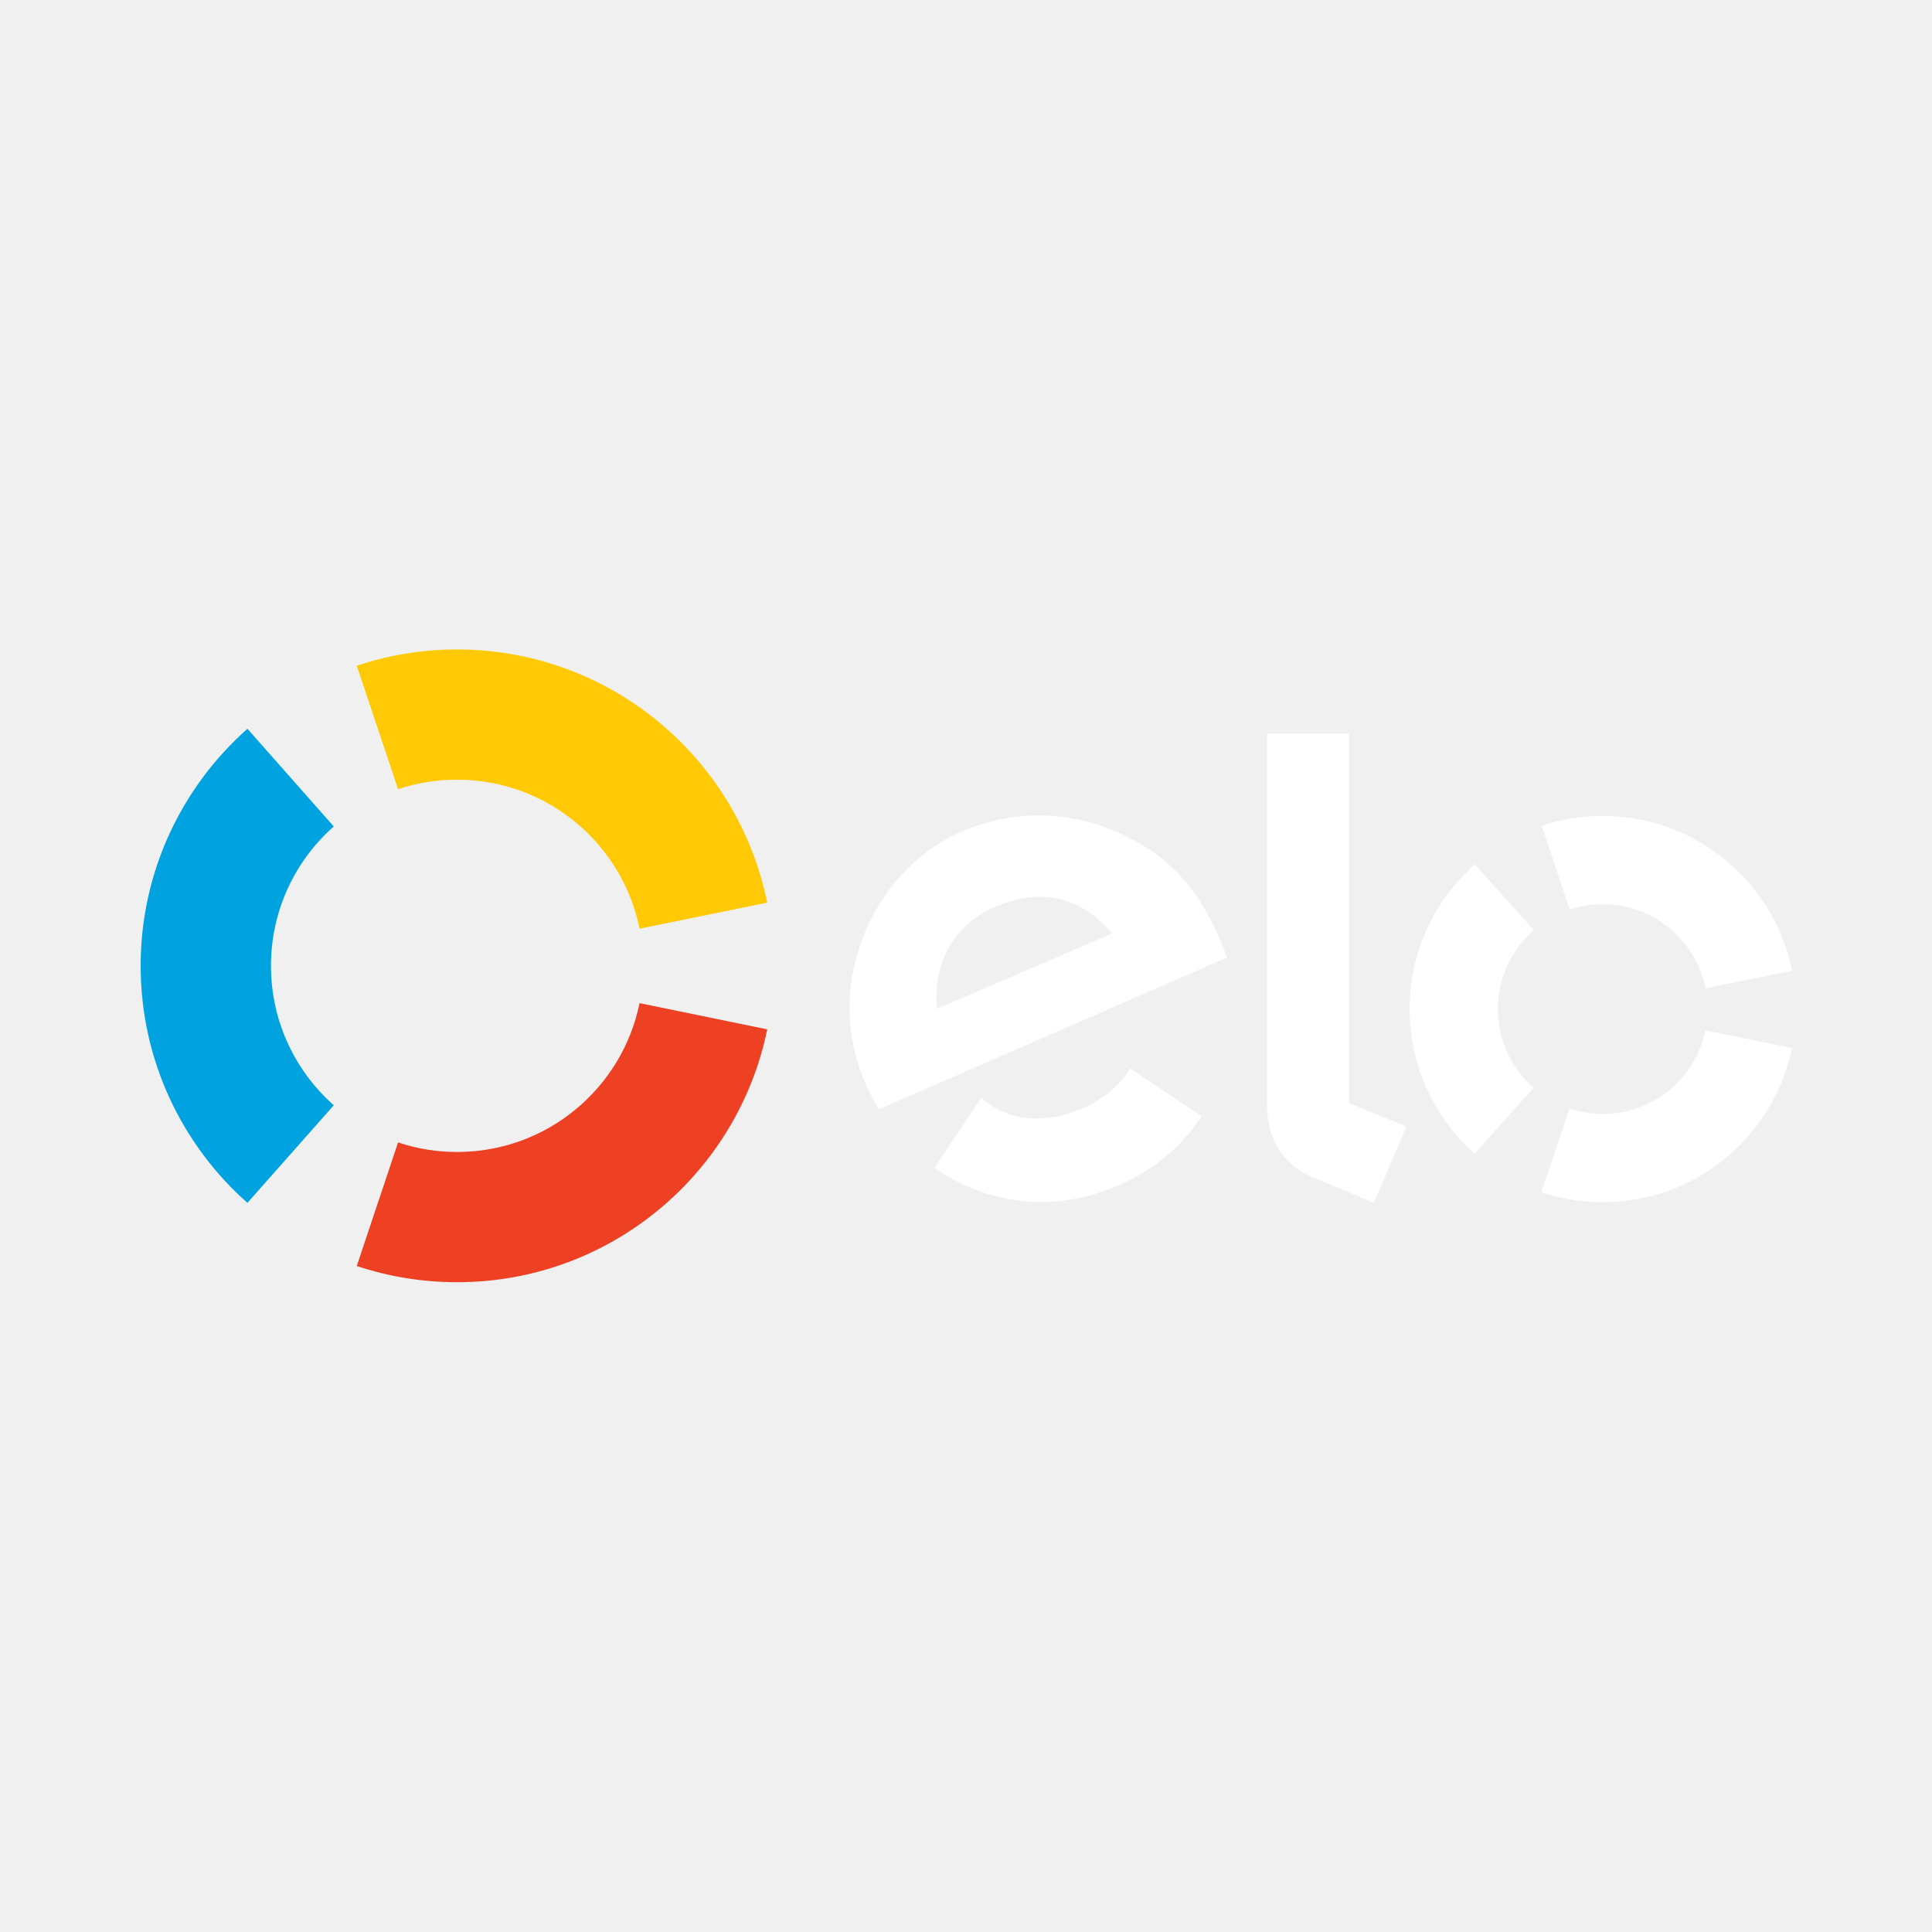
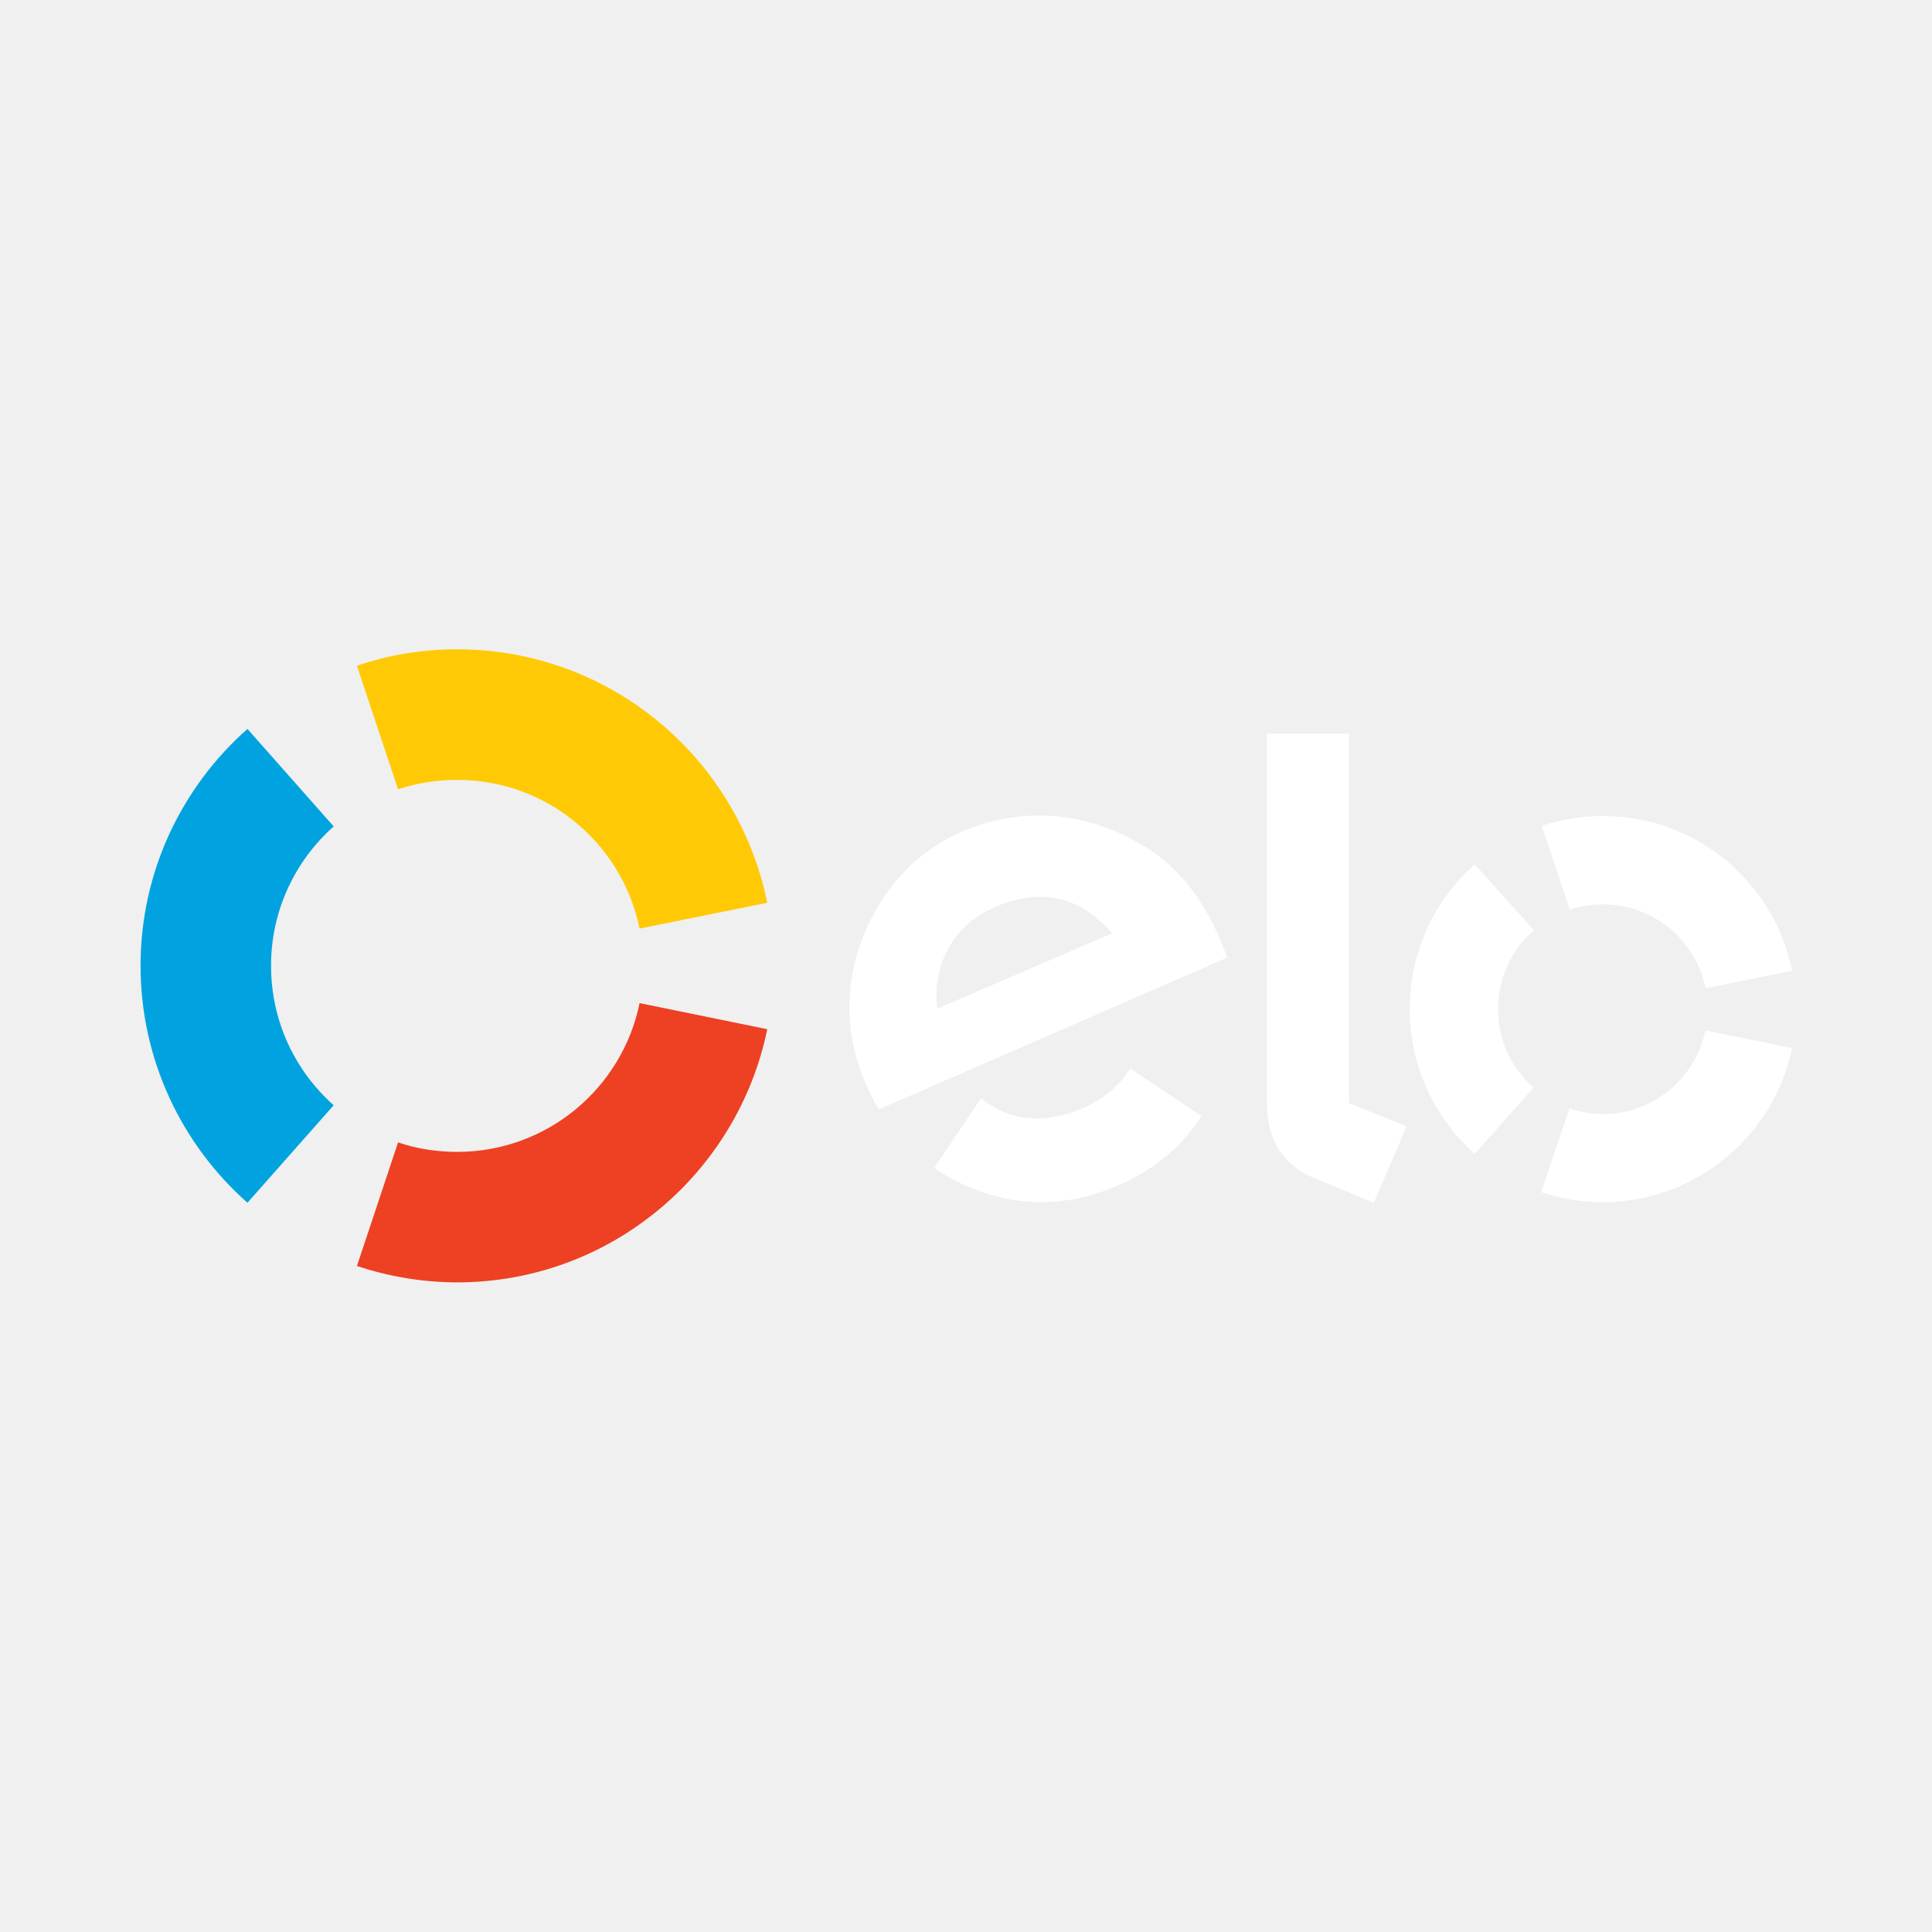
- <svg xmlns="http://www.w3.org/2000/svg" version="1.1" id="Layer_1" height="24" width="24" viewBox="0 0 2337.9 1104.7" style="enable-background:new 0 0 2337.9 1104.7;" xml:space="preserve">
-   <g>
-     <g>
-       <g>
-         <path fill="#FFCA05" d="M481.7,338.4c22.5-7.5,46.5-11.5,71.4-11.5c109,0,200,77.4,220.8,180.3l154.5-31.5     c-35.4-174.8-190-306.4-375.3-306.4c-42.5,0-83.2,6.9-121.4,19.7L481.7,338.4z" />
-         <path fill="#00A3DF" d="M299.4,839l104.5-118.1c-46.6-41.3-76-101.6-76-168.8c0-67.1,29.4-127.4,76-168.6L299.4,265.3     C220.2,335.5,170.2,438,170.2,552.1C170.2,666.3,220.2,768.8,299.4,839" />
-         <path fill="#EE4023" d="M773.9,597.3C753,700.1,662.1,777.4,553.2,777.4c-25,0-49.1-4-71.5-11.6l-50,149.6     c38.2,12.7,79,19.6,121.5,19.6c185.1,0,339.6-131.4,375.2-306L773.9,597.3z" />
-       </g>
-     </g>
-     <path fill="#FFFFFF" d="M1063.5,725.8c-5.1-8.2-11.9-21.3-16.1-31c-24.5-56.8-25.6-115.6-5-172c22.7-61.9,66.1-109.2,122.2-133.4   c70.5-30.3,148.4-24.4,216,15.7c42.9,24.6,73.3,62.6,96.4,116.4c2.9,6.9,5.5,14.2,8.1,20.5L1063.5,725.8z M1204.3,480.7   c-50.1,21.5-75.9,68.5-70.5,123.5l212-91.3C1309.3,470.1,1261.9,455.9,1204.3,480.7z M1372.2,679.3c-0.1,0-0.1,0.1-0.1,0.1l-4.4-3   c-12.7,20.5-32.4,37.2-57.3,48c-47.4,20.6-91.3,15.3-122.9-12.4l-2.9,4.4c0,0,0-0.1-0.1-0.1l-53.8,80.5   c13.4,9.3,27.7,17.1,42.7,23.4c59.4,24.7,120.2,23.5,180.1-2.5c43.3-18.8,77.3-47.4,100.5-83.7L1372.2,679.3z" />
-     <path fill="#FFFFFF" d="M1632.4,271v447.4l69.6,28.2l-39.5,92.2l-76.8-32c-17.2-7.5-29-18.9-37.8-31.8c-8.5-13.1-14.8-31.2-14.8-55.4   V271H1632.4z" />
-     <g>
-       <path fill="#FFFFFF" d="M1812.6,604.5c0-38.1,16.9-72.3,43.5-95.5l-71.4-79.6c-48.4,42.8-78.9,105.3-78.9,174.9    c-0.1,69.7,30.4,132.3,78.7,175.1l71.3-79.6C1829.3,676.5,1812.6,642.5,1812.6,604.5z" />
-       <path fill="#FFFFFF" d="M1939.4,731.4c-14,0-27.6-2.4-40.2-6.6l-34.1,101.3c23.3,7.8,48.2,12.1,74.2,12.1    c113,0.1,207.3-80.1,229.2-186.6l-104.8-21.4C2051.8,688.1,2000.7,731.5,1939.4,731.4z" />
-       <path fill="#FFFFFF" d="M1939.7,370.8c-25.9,0-50.8,4.2-74.1,11.9l33.8,101.4c12.7-4.2,26.2-6.5,40.2-6.5    c61.4,0.1,112.6,43.7,124.2,101.7l104.8-21.2C2147.1,451.4,2052.8,370.9,1939.7,370.8z" />
-     </g>
+ <svg xmlns="http://www.w3.org/2000/svg" width="24px" height="24px" viewBox="0 0 24 24" version="1.1">
+   <g id="surface1">
+     <path style=" stroke:none;fill-rule:nonzero;fill:rgb(100%,79.216%,1.961%);fill-opacity:1;" d="M 4.945 9.805 C 5.176 9.727 5.422 9.688 5.68 9.688 C 6.797 9.688 7.73 10.48 7.945 11.535 L 9.531 11.215 C 9.168 9.418 7.582 8.066 5.68 8.066 C 5.242 8.066 4.824 8.137 4.434 8.27 Z M 4.945 9.805 " />
+     <path style=" stroke:none;fill-rule:nonzero;fill:rgb(0%,63.922%,87.451%);fill-opacity:1;" d="M 3.074 14.941 L 4.145 13.73 C 3.668 13.305 3.367 12.688 3.367 11.996 C 3.367 11.309 3.668 10.691 4.145 10.266 L 3.074 9.055 C 2.262 9.773 1.746 10.824 1.746 11.996 C 1.746 13.168 2.262 14.223 3.074 14.941 " />
+     <path style=" stroke:none;fill-rule:nonzero;fill:rgb(93.333%,25.098%,13.725%);fill-opacity:1;" d="M 7.945 12.461 C 7.73 13.516 6.797 14.309 5.68 14.309 C 5.422 14.309 5.176 14.27 4.945 14.191 L 4.434 15.727 C 4.824 15.855 5.242 15.93 5.68 15.93 C 7.578 15.93 9.164 14.578 9.531 12.785 Z M 7.945 12.461 " />
+     <path style=" stroke:none;fill-rule:nonzero;fill:rgb(100%,100%,100%);fill-opacity:1;" d="M 10.918 13.781 C 10.863 13.695 10.797 13.562 10.754 13.461 C 10.5 12.879 10.488 12.277 10.699 11.695 C 10.934 11.062 11.379 10.574 11.957 10.328 C 12.68 10.016 13.48 10.078 14.172 10.488 C 14.613 10.742 14.926 11.133 15.164 11.684 C 15.191 11.754 15.219 11.828 15.246 11.895 Z M 12.363 11.266 C 11.848 11.484 11.582 11.969 11.641 12.531 L 13.816 11.594 C 13.441 11.156 12.953 11.012 12.363 11.266 Z M 14.086 13.305 L 14.039 13.273 C 13.91 13.484 13.707 13.656 13.453 13.766 C 12.965 13.977 12.516 13.922 12.191 13.641 L 12.16 13.684 L 11.605 14.508 C 11.746 14.605 11.891 14.684 12.047 14.75 C 12.656 15.004 13.281 14.992 13.895 14.723 C 14.34 14.531 14.688 14.238 14.926 13.863 Z M 14.086 13.305 " />
+     <path style=" stroke:none;fill-rule:nonzero;fill:rgb(100%,100%,100%);fill-opacity:1;" d="M 16.758 9.113 L 16.758 13.703 L 17.473 13.992 L 17.066 14.941 L 16.277 14.613 C 16.102 14.535 15.98 14.418 15.891 14.285 C 15.805 14.152 15.738 13.965 15.738 13.719 L 15.738 9.113 Z M 16.758 9.113 " />
+     <path style=" stroke:none;fill-rule:nonzero;fill:rgb(100%,100%,100%);fill-opacity:1;" d="M 18.609 12.535 C 18.609 12.145 18.781 11.793 19.055 11.555 L 18.32 10.738 C 17.824 11.176 17.512 11.82 17.512 12.535 C 17.512 13.25 17.824 13.891 18.32 14.332 L 19.051 13.512 C 18.777 13.273 18.609 12.926 18.609 12.535 Z M 18.609 12.535 " />
+     <path style=" stroke:none;fill-rule:nonzero;fill:rgb(100%,100%,100%);fill-opacity:1;" d="M 19.91 13.84 C 19.766 13.84 19.625 13.812 19.496 13.77 L 19.145 14.809 C 19.387 14.891 19.641 14.934 19.906 14.934 C 21.066 14.934 22.035 14.113 22.262 13.02 L 21.184 12.801 C 21.062 13.395 20.539 13.84 19.91 13.84 Z M 19.91 13.84 " />
+     <path style=" stroke:none;fill-rule:nonzero;fill:rgb(100%,100%,100%);fill-opacity:1;" d="M 19.914 10.137 C 19.645 10.137 19.391 10.18 19.152 10.258 L 19.5 11.301 C 19.629 11.258 19.766 11.234 19.91 11.234 C 20.543 11.234 21.066 11.68 21.188 12.277 L 22.262 12.059 C 22.043 10.965 21.074 10.137 19.914 10.137 Z M 19.914 10.137 " />
  </g>
</svg>
